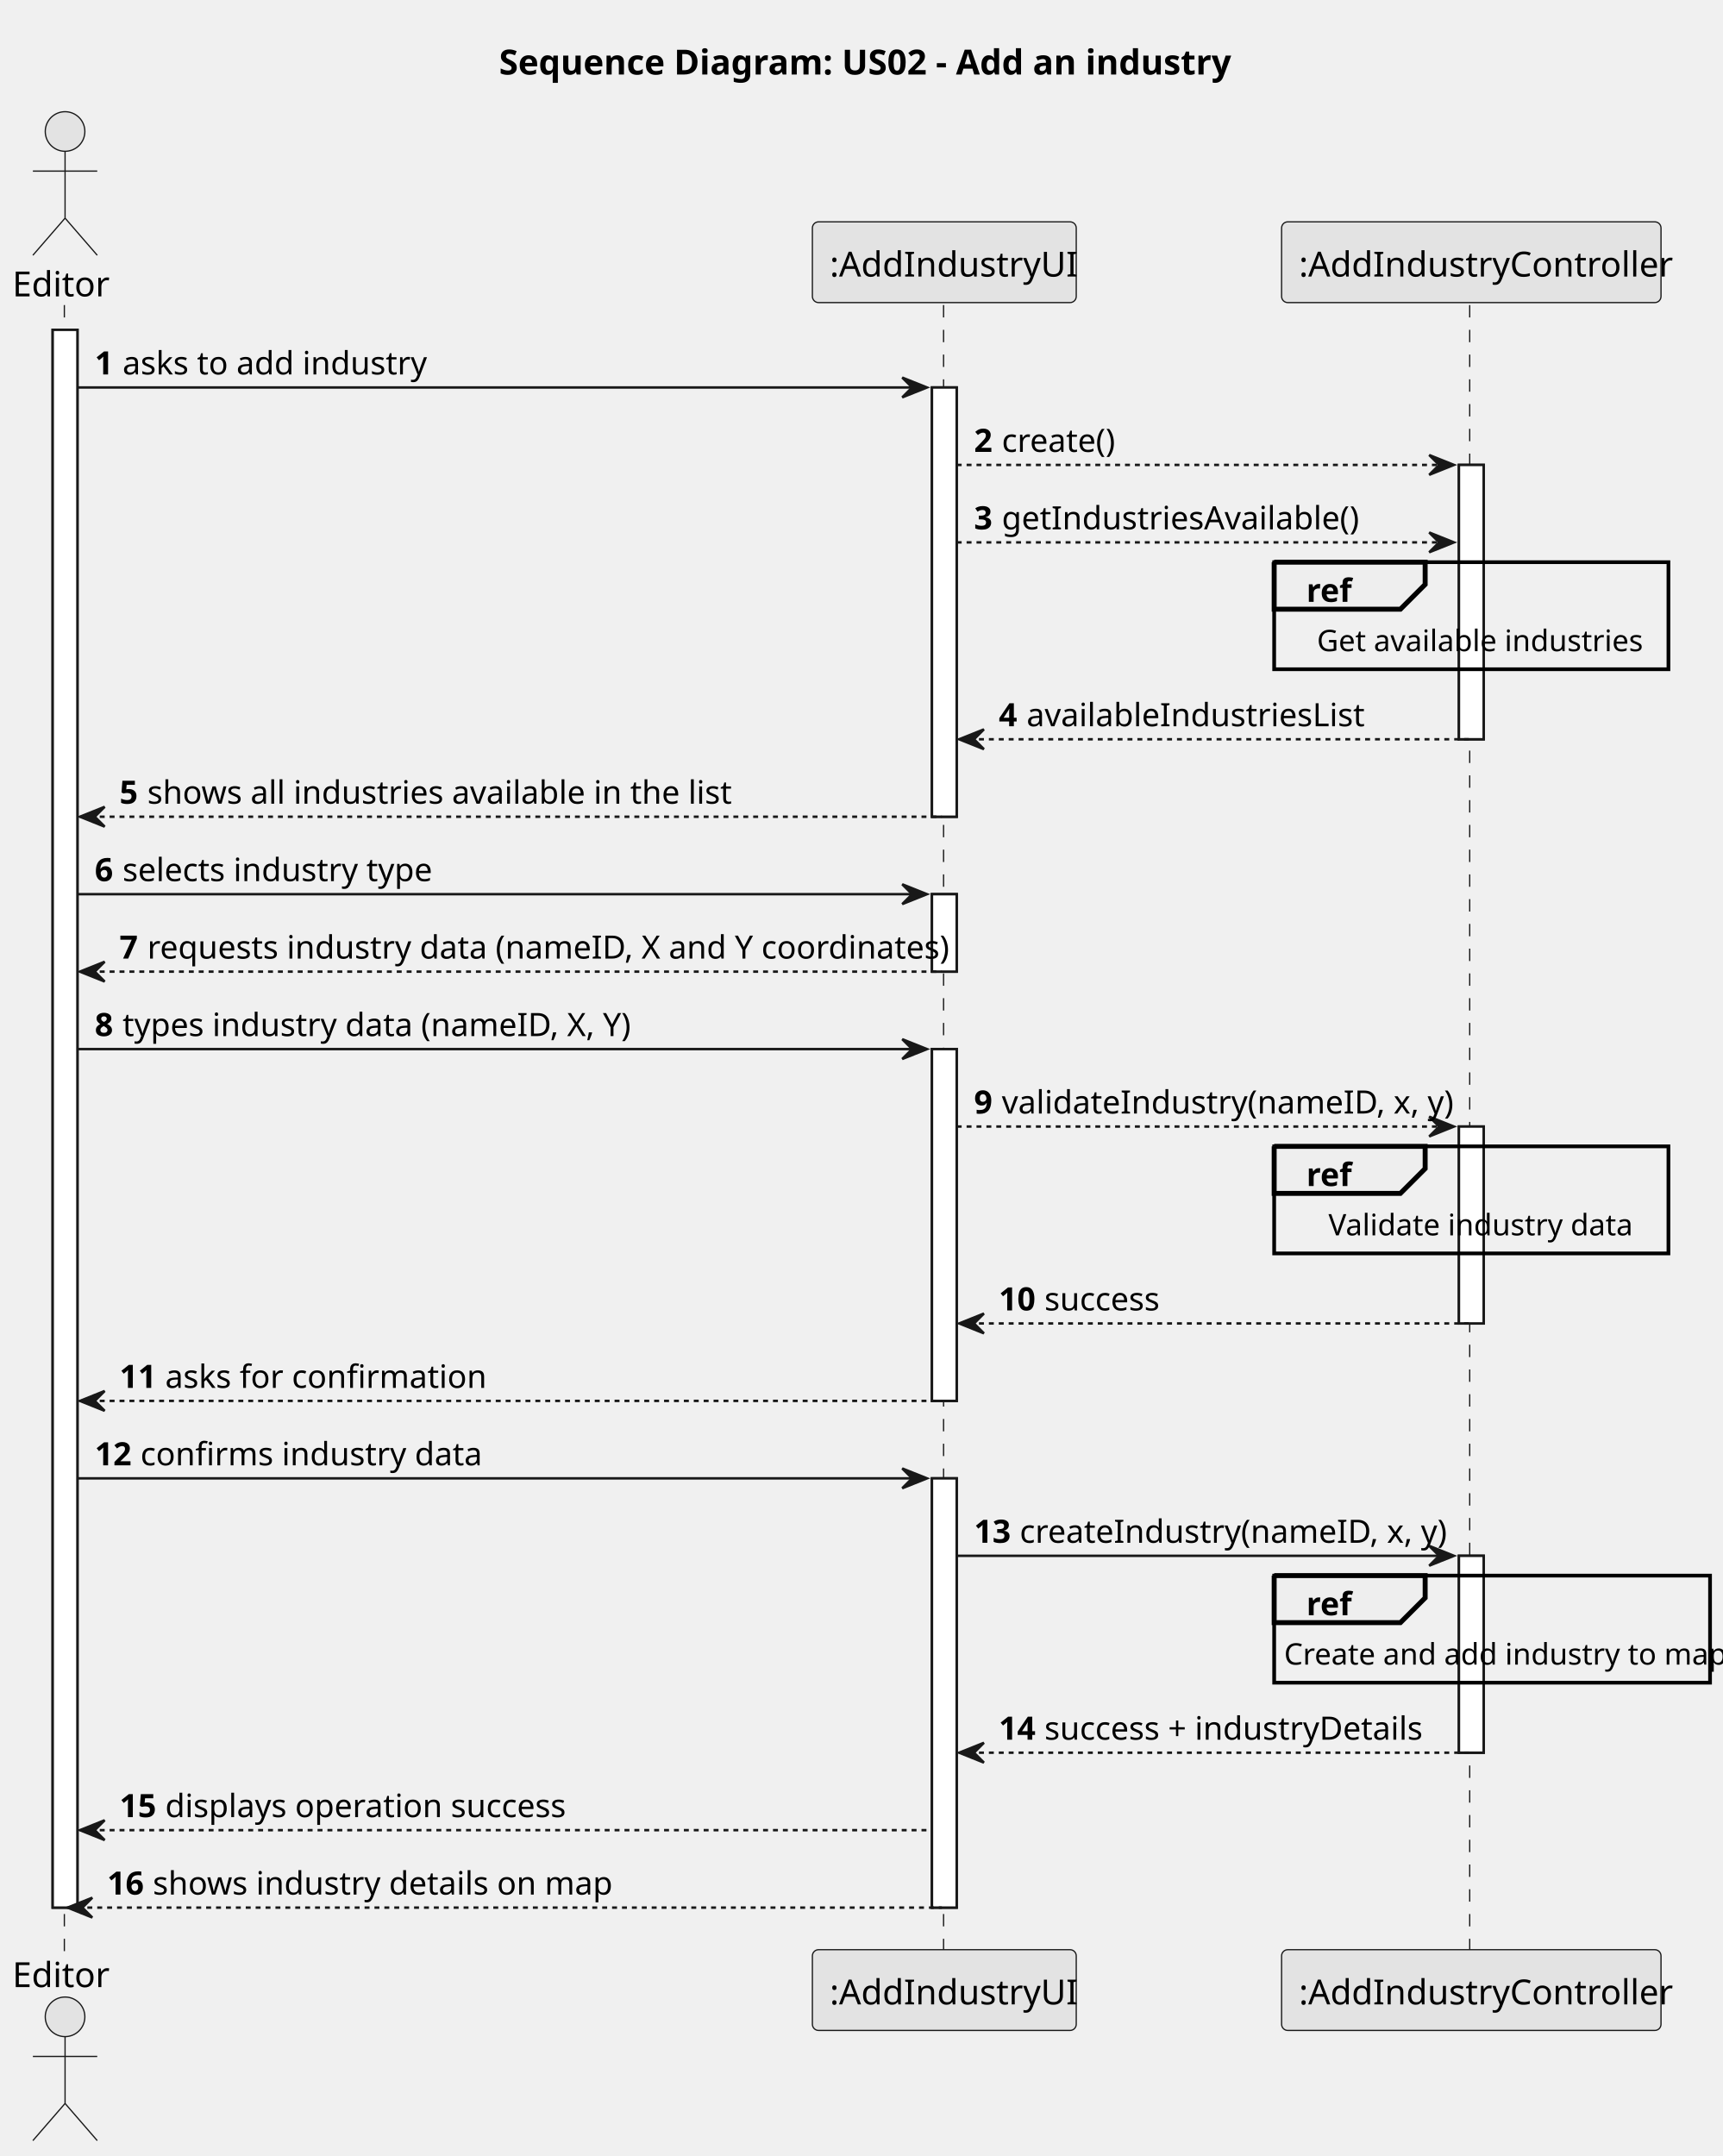
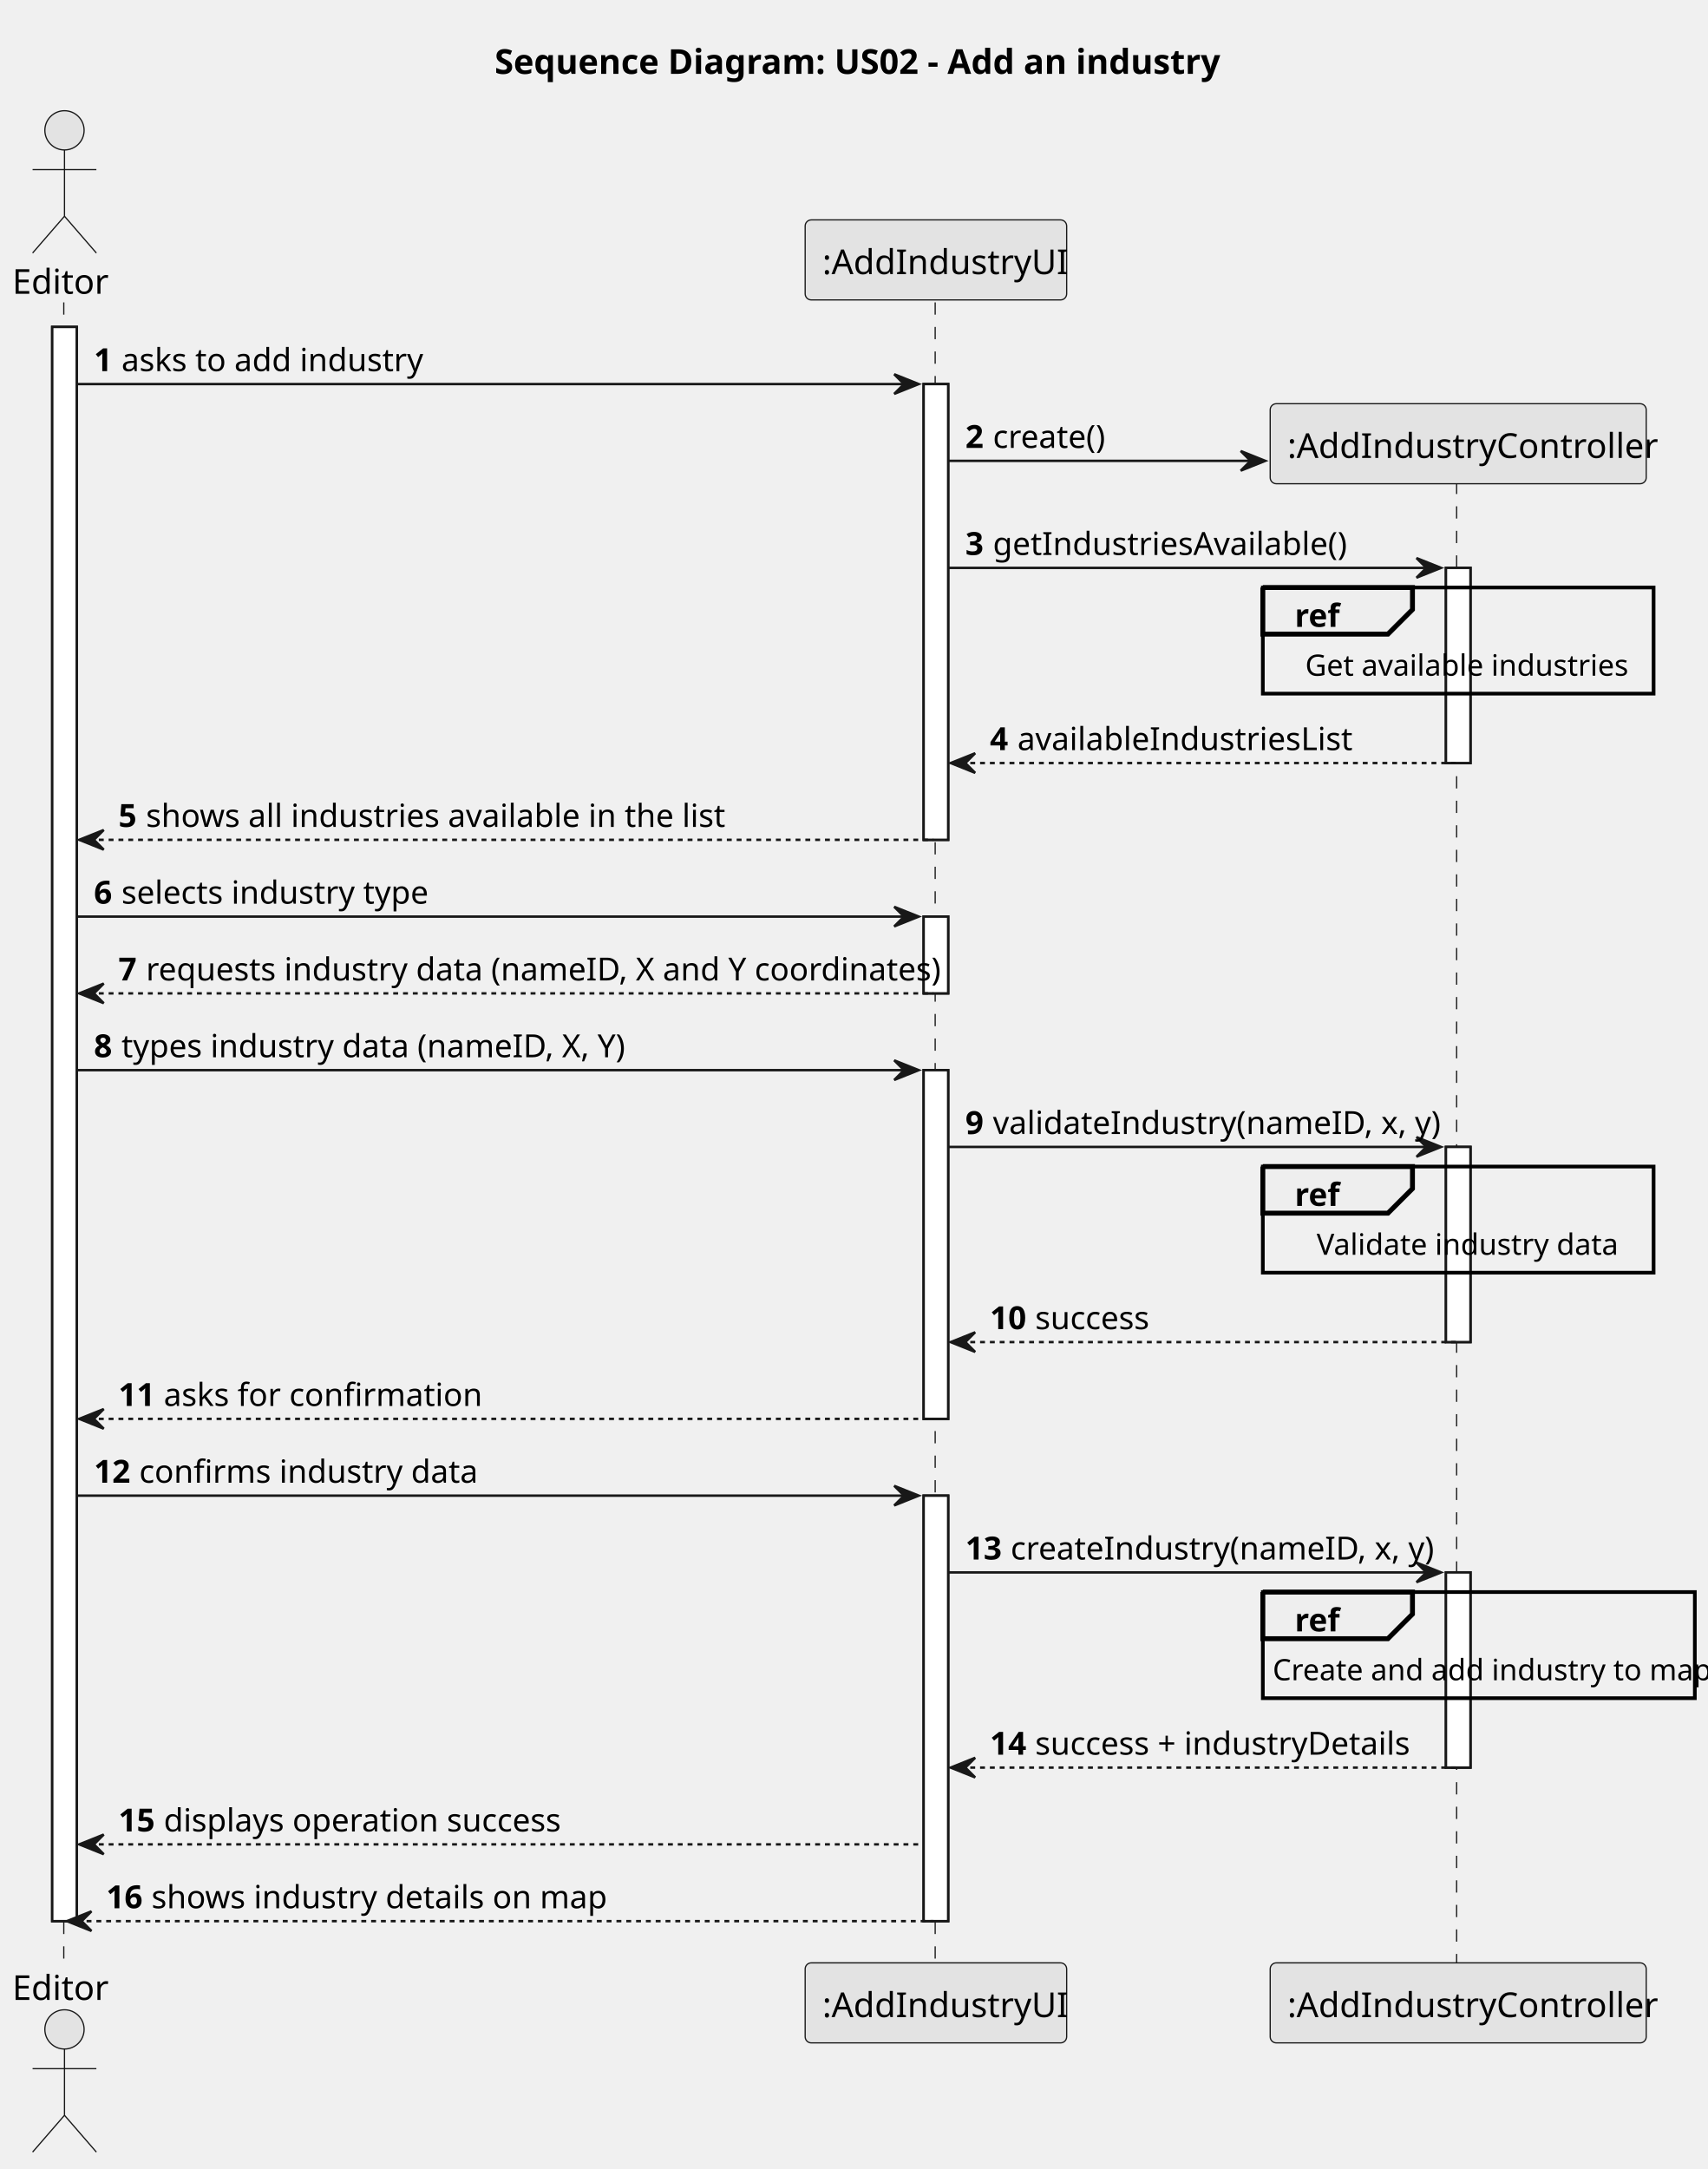
- <svg xmlns="http://www.w3.org/2000/svg" contentStyleType="text/css" height="871px" preserveAspectRatio="none" style="width:696px;height:871px;background:#FFFFFF;" version="1.1" viewBox="0 0 696 871" width="696px" zoomAndPan="magnify">
+ <svg xmlns="http://www.w3.org/2000/svg" contentStyleType="text/css" height="884px" preserveAspectRatio="none" style="width:696px;height:884px;background:#FFFFFF;" version="1.1" viewBox="0 0 696 884" width="696px" zoomAndPan="magnify">
  <defs />
  <g>
    <text fill="#000000" font-family="sans-serif" font-size="14" font-weight="bold" lengthAdjust="spacing" textLength="288.62" x="201.625" y="30.107">Sequence Diagram: US02 - Add an industry</text>
-     <rect fill="#FFFFFF" height="637.412" style="stroke:#181818;stroke-width:1.0;" width="10" x="21.286" y="133.242" />
-     <rect fill="#FFFFFF" height="173.416" style="stroke:#181818;stroke-width:1.0;" width="10" x="376.51" y="156.533" />
-     <rect fill="#FFFFFF" height="31.291" style="stroke:#181818;stroke-width:1.0;" width="10" x="376.51" y="361.24" />
-     <rect fill="#FFFFFF" height="142.125" style="stroke:#181818;stroke-width:1.0;" width="10" x="376.51" y="423.822" />
-     <rect fill="#FFFFFF" height="173.416" style="stroke:#181818;stroke-width:1.0;" width="10" x="376.51" y="597.238" />
-     <rect fill="#FFFFFF" height="110.834" style="stroke:#181818;stroke-width:1.0;" width="10" x="589.415" y="187.824" />
-     <rect fill="#FFFFFF" height="79.543" style="stroke:#181818;stroke-width:1.0;" width="10" x="589.415" y="455.113" />
-     <rect fill="#FFFFFF" height="79.543" style="stroke:#181818;stroke-width:1.0;" width="10" x="589.415" y="628.529" />
-     <line style="stroke:#181818;stroke-width:0.5;stroke-dasharray:5.0,5.0;" x1="26" x2="26" y1="123.242" y2="788.654" />
-     <line style="stroke:#181818;stroke-width:0.5;stroke-dasharray:5.0,5.0;" x1="381.21" x2="381.21" y1="123.242" y2="788.654" />
-     <line style="stroke:#181818;stroke-width:0.5;stroke-dasharray:5.0,5.0;" x1="593.771" x2="593.771" y1="123.242" y2="788.654" />
+     <rect fill="#FFFFFF" height="649.742" style="stroke:#181818;stroke-width:1.0;" width="10" x="21.286" y="133.242" />
+     <rect fill="#FFFFFF" height="185.746" style="stroke:#181818;stroke-width:1.0;" width="10" x="376.51" y="156.533" />
+     <rect fill="#FFFFFF" height="31.291" style="stroke:#181818;stroke-width:1.0;" width="10" x="376.51" y="373.57" />
+     <rect fill="#FFFFFF" height="142.125" style="stroke:#181818;stroke-width:1.0;" width="10" x="376.51" y="436.152" />
+     <rect fill="#FFFFFF" height="173.416" style="stroke:#181818;stroke-width:1.0;" width="10" x="376.51" y="609.568" />
+     <rect fill="#FFFFFF" height="79.543" style="stroke:#181818;stroke-width:1.0;" width="10" x="589.415" y="231.445" />
+     <rect fill="#FFFFFF" height="79.543" style="stroke:#181818;stroke-width:1.0;" width="10" x="589.415" y="467.443" />
+     <rect fill="#FFFFFF" height="79.543" style="stroke:#181818;stroke-width:1.0;" width="10" x="589.415" y="640.859" />
+     <line style="stroke:#181818;stroke-width:0.5;stroke-dasharray:5.0,5.0;" x1="26" x2="26" y1="123.242" y2="800.984" />
+     <line style="stroke:#181818;stroke-width:0.5;stroke-dasharray:5.0,5.0;" x1="381.21" x2="381.21" y1="123.242" y2="800.984" />
+     <line style="stroke:#181818;stroke-width:0.5;stroke-dasharray:5.0,5.0;" x1="593.771" x2="593.771" y1="196.344" y2="800.984" />
    <text fill="#000000" font-family="sans-serif" font-size="14" lengthAdjust="spacing" textLength="36.572" x="5" y="119.728">Editor</text>
    <ellipse cx="26.286" cy="53.121" fill="#E3E3E3" rx="8" ry="8" style="stroke:#181818;stroke-width:0.5;" />
    <path d="M26.286,61.121 L26.286,88.121 M13.286,69.121 L39.286,69.121 M26.286,88.121 L13.286,103.121 M26.286,88.121 L39.286,103.121 " fill="none" style="stroke:#181818;stroke-width:0.5;" />
-     <text fill="#000000" font-family="sans-serif" font-size="14" lengthAdjust="spacing" textLength="36.572" x="5" y="802.762">Editor</text>
-     <ellipse cx="26.286" cy="814.775" fill="#E3E3E3" rx="8" ry="8" style="stroke:#181818;stroke-width:0.5;" />
-     <path d="M26.286,822.775 L26.286,849.775 M13.286,830.775 L39.286,830.775 M26.286,849.775 L13.286,864.775 M26.286,849.775 L39.286,864.775 " fill="none" style="stroke:#181818;stroke-width:0.5;" />
+     <text fill="#000000" font-family="sans-serif" font-size="14" lengthAdjust="spacing" textLength="36.572" x="5" y="815.092">Editor</text>
+     <ellipse cx="26.286" cy="827.106" fill="#E3E3E3" rx="8" ry="8" style="stroke:#181818;stroke-width:0.5;" />
+     <path d="M26.286,835.106 L26.286,862.106 M13.286,843.106 L39.286,843.106 M26.286,862.106 L13.286,877.106 M26.286,862.106 L39.286,877.106 " fill="none" style="stroke:#181818;stroke-width:0.5;" />
    <rect fill="#E3E3E3" height="32.621" rx="2.5" ry="2.5" style="stroke:#181818;stroke-width:0.5;" width="106.6" x="328.21" y="89.621" />
    <text fill="#000000" font-family="sans-serif" font-size="14" lengthAdjust="spacing" textLength="92.6" x="335.21" y="111.728">:AddIndustryUI</text>
-     <rect fill="#E3E3E3" height="32.621" rx="2.5" ry="2.5" style="stroke:#181818;stroke-width:0.5;" width="106.6" x="328.21" y="787.654" />
-     <text fill="#000000" font-family="sans-serif" font-size="14" lengthAdjust="spacing" textLength="92.6" x="335.21" y="809.762">:AddIndustryUI</text>
-     <rect fill="#E3E3E3" height="32.621" rx="2.5" ry="2.5" style="stroke:#181818;stroke-width:0.5;" width="153.289" x="517.771" y="89.621" />
-     <text fill="#000000" font-family="sans-serif" font-size="14" lengthAdjust="spacing" textLength="139.289" x="524.771" y="111.728">:AddIndustryController</text>
-     <rect fill="#E3E3E3" height="32.621" rx="2.5" ry="2.5" style="stroke:#181818;stroke-width:0.5;" width="153.289" x="517.771" y="787.654" />
-     <text fill="#000000" font-family="sans-serif" font-size="14" lengthAdjust="spacing" textLength="139.289" x="524.771" y="809.762">:AddIndustryController</text>
-     <rect fill="#FFFFFF" height="637.412" style="stroke:#181818;stroke-width:1.0;" width="10" x="21.286" y="133.242" />
-     <rect fill="#FFFFFF" height="173.416" style="stroke:#181818;stroke-width:1.0;" width="10" x="376.51" y="156.533" />
-     <rect fill="#FFFFFF" height="31.291" style="stroke:#181818;stroke-width:1.0;" width="10" x="376.51" y="361.24" />
-     <rect fill="#FFFFFF" height="142.125" style="stroke:#181818;stroke-width:1.0;" width="10" x="376.51" y="423.822" />
-     <rect fill="#FFFFFF" height="173.416" style="stroke:#181818;stroke-width:1.0;" width="10" x="376.51" y="597.238" />
-     <rect fill="#FFFFFF" height="110.834" style="stroke:#181818;stroke-width:1.0;" width="10" x="589.415" y="187.824" />
-     <rect fill="#FFFFFF" height="79.543" style="stroke:#181818;stroke-width:1.0;" width="10" x="589.415" y="455.113" />
-     <rect fill="#FFFFFF" height="79.543" style="stroke:#181818;stroke-width:1.0;" width="10" x="589.415" y="628.529" />
+     <rect fill="#E3E3E3" height="32.621" rx="2.5" ry="2.5" style="stroke:#181818;stroke-width:0.5;" width="106.6" x="328.21" y="799.984" />
+     <text fill="#000000" font-family="sans-serif" font-size="14" lengthAdjust="spacing" textLength="92.6" x="335.21" y="822.092">:AddIndustryUI</text>
+     <rect fill="#E3E3E3" height="32.621" rx="2.5" ry="2.5" style="stroke:#181818;stroke-width:0.5;" width="153.289" x="517.771" y="799.984" />
+     <text fill="#000000" font-family="sans-serif" font-size="14" lengthAdjust="spacing" textLength="139.289" x="524.771" y="822.092">:AddIndustryController</text>
+     <rect fill="#FFFFFF" height="649.742" style="stroke:#181818;stroke-width:1.0;" width="10" x="21.286" y="133.242" />
+     <rect fill="#FFFFFF" height="185.746" style="stroke:#181818;stroke-width:1.0;" width="10" x="376.51" y="156.533" />
+     <rect fill="#FFFFFF" height="31.291" style="stroke:#181818;stroke-width:1.0;" width="10" x="376.51" y="373.57" />
+     <rect fill="#FFFFFF" height="142.125" style="stroke:#181818;stroke-width:1.0;" width="10" x="376.51" y="436.152" />
+     <rect fill="#FFFFFF" height="173.416" style="stroke:#181818;stroke-width:1.0;" width="10" x="376.51" y="609.568" />
+     <rect fill="#FFFFFF" height="79.543" style="stroke:#181818;stroke-width:1.0;" width="10" x="589.415" y="231.445" />
+     <rect fill="#FFFFFF" height="79.543" style="stroke:#181818;stroke-width:1.0;" width="10" x="589.415" y="467.443" />
+     <rect fill="#FFFFFF" height="79.543" style="stroke:#181818;stroke-width:1.0;" width="10" x="589.415" y="640.859" />
    <polygon fill="#181818" points="364.51,152.533,374.51,156.533,364.51,160.533,368.51,156.533" style="stroke:#181818;stroke-width:1.0;" />
    <line style="stroke:#181818;stroke-width:1.0;" x1="31.286" x2="370.51" y1="156.533" y2="156.533" />
    <text fill="#000000" font-family="sans-serif" font-size="13" font-weight="bold" lengthAdjust="spacing" textLength="7.23" x="38.286" y="151.27">1</text>
    <text fill="#000000" font-family="sans-serif" font-size="13" lengthAdjust="spacing" textLength="115.616" x="49.516" y="151.27">asks to add industry</text>
-     <polygon fill="#181818" points="577.415,183.824,587.415,187.824,577.415,191.824,581.415,187.824" style="stroke:#181818;stroke-width:1.0;" />
-     <line style="stroke:#181818;stroke-width:1.0;stroke-dasharray:2.0,2.0;" x1="386.51" x2="583.415" y1="187.824" y2="187.824" />
+     <polygon fill="#181818" points="505.771,183.824,515.771,187.824,505.771,191.824,509.771,187.824" style="stroke:#181818;stroke-width:1.0;" />
+     <line style="stroke:#181818;stroke-width:1.0;" x1="386.51" x2="511.771" y1="187.824" y2="187.824" />
    <text fill="#000000" font-family="sans-serif" font-size="13" font-weight="bold" lengthAdjust="spacing" textLength="7.23" x="393.51" y="182.561">2</text>
    <text fill="#000000" font-family="sans-serif" font-size="13" lengthAdjust="spacing" textLength="44.789" x="404.74" y="182.561">create()</text>
-     <polygon fill="#181818" points="577.415,215.115,587.415,219.115,577.415,223.115,581.415,219.115" style="stroke:#181818;stroke-width:1.0;" />
-     <line style="stroke:#181818;stroke-width:1.0;stroke-dasharray:2.0,2.0;" x1="386.51" x2="583.415" y1="219.115" y2="219.115" />
-     <text fill="#000000" font-family="sans-serif" font-size="13" font-weight="bold" lengthAdjust="spacing" textLength="7.23" x="393.51" y="213.852">3</text>
-     <text fill="#000000" font-family="sans-serif" font-size="13" lengthAdjust="spacing" textLength="135.846" x="404.74" y="213.852">getIndustriesAvailable()</text>
-     <rect fill="none" height="43.252" style="stroke:#000000;stroke-width:1.5;" width="159.289" x="514.771" y="227.115" />
-     <path d="M514.771,227.115 L575.771,227.115 L575.771,236.115 L565.771,246.115 L514.771,246.115 L514.771,227.115 " fill="#EEEEEE" style="stroke:#000000;stroke-width:2.0;" />
-     <text fill="#000000" font-family="sans-serif" font-size="13" font-weight="bold" lengthAdjust="spacing" textLength="16.618" x="527.771" y="243.144">ref</text>
-     <text fill="#000000" font-family="sans-serif" font-size="12" lengthAdjust="spacing" textLength="124.734" x="532.048" y="263.065">Get available industries</text>
-     <polygon fill="#181818" points="397.51,294.658,387.51,298.658,397.51,302.658,393.51,298.658" style="stroke:#181818;stroke-width:1.0;" />
-     <line style="stroke:#181818;stroke-width:1.0;stroke-dasharray:2.0,2.0;" x1="391.51" x2="593.415" y1="298.658" y2="298.658" />
-     <text fill="#000000" font-family="sans-serif" font-size="13" font-weight="bold" lengthAdjust="spacing" textLength="7.23" x="403.51" y="293.396">4</text>
-     <text fill="#000000" font-family="sans-serif" font-size="13" lengthAdjust="spacing" textLength="127.905" x="414.74" y="293.396">availableIndustriesList</text>
-     <polygon fill="#181818" points="42.286,325.949,32.286,329.949,42.286,333.949,38.286,329.949" style="stroke:#181818;stroke-width:1.0;" />
-     <line style="stroke:#181818;stroke-width:1.0;stroke-dasharray:2.0,2.0;" x1="36.286" x2="380.51" y1="329.949" y2="329.949" />
-     <text fill="#000000" font-family="sans-serif" font-size="13" font-weight="bold" lengthAdjust="spacing" textLength="7.23" x="48.286" y="324.687">5</text>
-     <text fill="#000000" font-family="sans-serif" font-size="13" lengthAdjust="spacing" textLength="222.555" x="59.516" y="324.687">shows all industries available in the list</text>
-     <polygon fill="#181818" points="364.51,357.24,374.51,361.24,364.51,365.24,368.51,361.24" style="stroke:#181818;stroke-width:1.0;" />
-     <line style="stroke:#181818;stroke-width:1.0;" x1="31.286" x2="370.51" y1="361.24" y2="361.24" />
-     <text fill="#000000" font-family="sans-serif" font-size="13" font-weight="bold" lengthAdjust="spacing" textLength="7.23" x="38.286" y="355.978">6</text>
-     <text fill="#000000" font-family="sans-serif" font-size="13" lengthAdjust="spacing" textLength="117.774" x="49.516" y="355.978">selects industry type</text>
-     <polygon fill="#181818" points="42.286,388.531,32.286,392.531,42.286,396.531,38.286,392.531" style="stroke:#181818;stroke-width:1.0;" />
-     <line style="stroke:#181818;stroke-width:1.0;stroke-dasharray:2.0,2.0;" x1="36.286" x2="380.51" y1="392.531" y2="392.531" />
-     <text fill="#000000" font-family="sans-serif" font-size="13" font-weight="bold" lengthAdjust="spacing" textLength="7.23" x="48.286" y="387.269">7</text>
-     <text fill="#000000" font-family="sans-serif" font-size="13" lengthAdjust="spacing" textLength="309.994" x="59.516" y="387.269">requests industry data (nameID, X and Y coordinates)</text>
-     <polygon fill="#181818" points="364.51,419.822,374.51,423.822,364.51,427.822,368.51,423.822" style="stroke:#181818;stroke-width:1.0;" />
-     <line style="stroke:#181818;stroke-width:1.0;" x1="31.286" x2="370.51" y1="423.822" y2="423.822" />
-     <text fill="#000000" font-family="sans-serif" font-size="13" font-weight="bold" lengthAdjust="spacing" textLength="7.23" x="38.286" y="418.56">8</text>
-     <text fill="#000000" font-family="sans-serif" font-size="13" lengthAdjust="spacing" textLength="198.694" x="49.516" y="418.56">types industry data (nameID, X, Y)</text>
-     <polygon fill="#181818" points="577.415,451.113,587.415,455.113,577.415,459.113,581.415,455.113" style="stroke:#181818;stroke-width:1.0;" />
-     <line style="stroke:#181818;stroke-width:1.0;stroke-dasharray:2.0,2.0;" x1="386.51" x2="583.415" y1="455.113" y2="455.113" />
-     <text fill="#000000" font-family="sans-serif" font-size="13" font-weight="bold" lengthAdjust="spacing" textLength="7.23" x="393.51" y="449.851">9</text>
-     <text fill="#000000" font-family="sans-serif" font-size="13" lengthAdjust="spacing" textLength="172.675" x="404.74" y="449.851">validateIndustry(nameID, x, y)</text>
-     <rect fill="none" height="43.252" style="stroke:#000000;stroke-width:1.5;" width="159.289" x="514.771" y="463.113" />
-     <path d="M514.771,463.113 L575.771,463.113 L575.771,472.113 L565.771,482.113 L514.771,482.113 L514.771,463.113 " fill="#EEEEEE" style="stroke:#000000;stroke-width:2.0;" />
-     <text fill="#000000" font-family="sans-serif" font-size="13" font-weight="bold" lengthAdjust="spacing" textLength="16.618" x="527.771" y="479.142">ref</text>
-     <text fill="#000000" font-family="sans-serif" font-size="12" lengthAdjust="spacing" textLength="115.406" x="536.712" y="499.062">Validate industry data</text>
-     <polygon fill="#181818" points="397.51,530.656,387.51,534.656,397.51,538.656,393.51,534.656" style="stroke:#181818;stroke-width:1.0;" />
-     <line style="stroke:#181818;stroke-width:1.0;stroke-dasharray:2.0,2.0;" x1="391.51" x2="593.415" y1="534.656" y2="534.656" />
-     <text fill="#000000" font-family="sans-serif" font-size="13" font-weight="bold" lengthAdjust="spacing" textLength="14.46" x="403.51" y="529.394">10</text>
-     <text fill="#000000" font-family="sans-serif" font-size="13" lengthAdjust="spacing" textLength="46.96" x="421.97" y="529.394">success</text>
-     <polygon fill="#181818" points="42.286,561.947,32.286,565.947,42.286,569.947,38.286,565.947" style="stroke:#181818;stroke-width:1.0;" />
-     <line style="stroke:#181818;stroke-width:1.0;stroke-dasharray:2.0,2.0;" x1="36.286" x2="380.51" y1="565.947" y2="565.947" />
-     <text fill="#000000" font-family="sans-serif" font-size="13" font-weight="bold" lengthAdjust="spacing" textLength="14.46" x="48.286" y="560.685">11</text>
-     <text fill="#000000" font-family="sans-serif" font-size="13" lengthAdjust="spacing" textLength="119.933" x="66.746" y="560.685">asks for confirmation</text>
-     <polygon fill="#181818" points="364.51,593.238,374.51,597.238,364.51,601.238,368.51,597.238" style="stroke:#181818;stroke-width:1.0;" />
-     <line style="stroke:#181818;stroke-width:1.0;" x1="31.286" x2="370.51" y1="597.238" y2="597.238" />
-     <text fill="#000000" font-family="sans-serif" font-size="13" font-weight="bold" lengthAdjust="spacing" textLength="14.46" x="38.286" y="591.976">12</text>
-     <text fill="#000000" font-family="sans-serif" font-size="13" lengthAdjust="spacing" textLength="127.163" x="56.746" y="591.976">confirms industry data</text>
-     <polygon fill="#181818" points="577.415,624.529,587.415,628.529,577.415,632.529,581.415,628.529" style="stroke:#181818;stroke-width:1.0;" />
-     <line style="stroke:#181818;stroke-width:1.0;" x1="386.51" x2="583.415" y1="628.529" y2="628.529" />
-     <text fill="#000000" font-family="sans-serif" font-size="13" font-weight="bold" lengthAdjust="spacing" textLength="14.46" x="393.51" y="623.267">13</text>
-     <text fill="#000000" font-family="sans-serif" font-size="13" lengthAdjust="spacing" textLength="163.998" x="411.97" y="623.267">createIndustry(nameID, x, y)</text>
-     <rect fill="none" height="43.252" style="stroke:#000000;stroke-width:1.5;" width="176.1" x="514.771" y="636.529" />
-     <path d="M514.771,636.529 L575.771,636.529 L575.771,645.529 L565.771,655.529 L514.771,655.529 L514.771,636.529 " fill="#EEEEEE" style="stroke:#000000;stroke-width:2.0;" />
-     <text fill="#000000" font-family="sans-serif" font-size="13" font-weight="bold" lengthAdjust="spacing" textLength="16.618" x="527.771" y="652.558">ref</text>
-     <text fill="#000000" font-family="sans-serif" font-size="12" lengthAdjust="spacing" textLength="168.1" x="518.771" y="672.479">Create and add industry to map</text>
-     <polygon fill="#181818" points="397.51,704.072,387.51,708.072,397.51,712.072,393.51,708.072" style="stroke:#181818;stroke-width:1.0;" />
-     <line style="stroke:#181818;stroke-width:1.0;stroke-dasharray:2.0,2.0;" x1="391.51" x2="593.415" y1="708.072" y2="708.072" />
-     <text fill="#000000" font-family="sans-serif" font-size="13" font-weight="bold" lengthAdjust="spacing" textLength="14.46" x="403.51" y="702.81">14</text>
-     <text fill="#000000" font-family="sans-serif" font-size="13" lengthAdjust="spacing" textLength="147.031" x="421.97" y="702.81">success + industryDetails</text>
-     <polygon fill="#181818" points="42.286,735.363,32.286,739.363,42.286,743.363,38.286,739.363" style="stroke:#181818;stroke-width:1.0;" />
-     <line style="stroke:#181818;stroke-width:1.0;stroke-dasharray:2.0,2.0;" x1="36.286" x2="375.51" y1="739.363" y2="739.363" />
-     <text fill="#000000" font-family="sans-serif" font-size="13" font-weight="bold" lengthAdjust="spacing" textLength="14.46" x="48.286" y="734.101">15</text>
-     <text fill="#000000" font-family="sans-serif" font-size="13" lengthAdjust="spacing" textLength="155.359" x="66.746" y="734.101">displays operation success</text>
-     <polygon fill="#181818" points="37.286,766.654,27.286,770.654,37.286,774.654,33.286,770.654" style="stroke:#181818;stroke-width:1.0;" />
-     <line style="stroke:#181818;stroke-width:1.0;stroke-dasharray:2.0,2.0;" x1="31.286" x2="380.51" y1="770.654" y2="770.654" />
-     <text fill="#000000" font-family="sans-serif" font-size="13" font-weight="bold" lengthAdjust="spacing" textLength="14.46" x="43.286" y="765.392">16</text>
-     <text fill="#000000" font-family="sans-serif" font-size="13" lengthAdjust="spacing" textLength="174.142" x="61.746" y="765.392">shows industry details on map</text>
+     <rect fill="#E3E3E3" height="32.621" rx="2.5" ry="2.5" style="stroke:#181818;stroke-width:0.5;" width="153.289" x="517.771" y="164.533" />
+     <text fill="#000000" font-family="sans-serif" font-size="14" lengthAdjust="spacing" textLength="139.289" x="524.771" y="186.641">:AddIndustryController</text>
+     <polygon fill="#181818" points="577.415,227.445,587.415,231.445,577.415,235.445,581.415,231.445" style="stroke:#181818;stroke-width:1.0;" />
+     <line style="stroke:#181818;stroke-width:1.0;" x1="386.51" x2="583.415" y1="231.445" y2="231.445" />
+     <text fill="#000000" font-family="sans-serif" font-size="13" font-weight="bold" lengthAdjust="spacing" textLength="7.23" x="393.51" y="226.183">3</text>
+     <text fill="#000000" font-family="sans-serif" font-size="13" lengthAdjust="spacing" textLength="135.846" x="404.74" y="226.183">getIndustriesAvailable()</text>
+     <rect fill="none" height="43.252" style="stroke:#000000;stroke-width:1.5;" width="159.289" x="514.771" y="239.445" />
+     <path d="M514.771,239.445 L575.771,239.445 L575.771,248.445 L565.771,258.445 L514.771,258.445 L514.771,239.445 " fill="#EEEEEE" style="stroke:#000000;stroke-width:2.0;" />
+     <text fill="#000000" font-family="sans-serif" font-size="13" font-weight="bold" lengthAdjust="spacing" textLength="16.618" x="527.771" y="255.474">ref</text>
+     <text fill="#000000" font-family="sans-serif" font-size="12" lengthAdjust="spacing" textLength="124.734" x="532.048" y="275.394">Get available industries</text>
+     <polygon fill="#181818" points="397.51,306.988,387.51,310.988,397.51,314.988,393.51,310.988" style="stroke:#181818;stroke-width:1.0;" />
+     <line style="stroke:#181818;stroke-width:1.0;stroke-dasharray:2.0,2.0;" x1="391.51" x2="593.415" y1="310.988" y2="310.988" />
+     <text fill="#000000" font-family="sans-serif" font-size="13" font-weight="bold" lengthAdjust="spacing" textLength="7.23" x="403.51" y="305.726">4</text>
+     <text fill="#000000" font-family="sans-serif" font-size="13" lengthAdjust="spacing" textLength="127.905" x="414.74" y="305.726">availableIndustriesList</text>
+     <polygon fill="#181818" points="42.286,338.279,32.286,342.279,42.286,346.279,38.286,342.279" style="stroke:#181818;stroke-width:1.0;" />
+     <line style="stroke:#181818;stroke-width:1.0;stroke-dasharray:2.0,2.0;" x1="36.286" x2="380.51" y1="342.279" y2="342.279" />
+     <text fill="#000000" font-family="sans-serif" font-size="13" font-weight="bold" lengthAdjust="spacing" textLength="7.23" x="48.286" y="337.017">5</text>
+     <text fill="#000000" font-family="sans-serif" font-size="13" lengthAdjust="spacing" textLength="222.555" x="59.516" y="337.017">shows all industries available in the list</text>
+     <polygon fill="#181818" points="364.51,369.57,374.51,373.57,364.51,377.57,368.51,373.57" style="stroke:#181818;stroke-width:1.0;" />
+     <line style="stroke:#181818;stroke-width:1.0;" x1="31.286" x2="370.51" y1="373.57" y2="373.57" />
+     <text fill="#000000" font-family="sans-serif" font-size="13" font-weight="bold" lengthAdjust="spacing" textLength="7.23" x="38.286" y="368.308">6</text>
+     <text fill="#000000" font-family="sans-serif" font-size="13" lengthAdjust="spacing" textLength="117.774" x="49.516" y="368.308">selects industry type</text>
+     <polygon fill="#181818" points="42.286,400.861,32.286,404.861,42.286,408.861,38.286,404.861" style="stroke:#181818;stroke-width:1.0;" />
+     <line style="stroke:#181818;stroke-width:1.0;stroke-dasharray:2.0,2.0;" x1="36.286" x2="380.51" y1="404.861" y2="404.861" />
+     <text fill="#000000" font-family="sans-serif" font-size="13" font-weight="bold" lengthAdjust="spacing" textLength="7.23" x="48.286" y="399.599">7</text>
+     <text fill="#000000" font-family="sans-serif" font-size="13" lengthAdjust="spacing" textLength="309.994" x="59.516" y="399.599">requests industry data (nameID, X and Y coordinates)</text>
+     <polygon fill="#181818" points="364.51,432.152,374.51,436.152,364.51,440.152,368.51,436.152" style="stroke:#181818;stroke-width:1.0;" />
+     <line style="stroke:#181818;stroke-width:1.0;" x1="31.286" x2="370.51" y1="436.152" y2="436.152" />
+     <text fill="#000000" font-family="sans-serif" font-size="13" font-weight="bold" lengthAdjust="spacing" textLength="7.23" x="38.286" y="430.89">8</text>
+     <text fill="#000000" font-family="sans-serif" font-size="13" lengthAdjust="spacing" textLength="198.694" x="49.516" y="430.89">types industry data (nameID, X, Y)</text>
+     <polygon fill="#181818" points="577.415,463.443,587.415,467.443,577.415,471.443,581.415,467.443" style="stroke:#181818;stroke-width:1.0;" />
+     <line style="stroke:#181818;stroke-width:1.0;" x1="386.51" x2="583.415" y1="467.443" y2="467.443" />
+     <text fill="#000000" font-family="sans-serif" font-size="13" font-weight="bold" lengthAdjust="spacing" textLength="7.23" x="393.51" y="462.181">9</text>
+     <text fill="#000000" font-family="sans-serif" font-size="13" lengthAdjust="spacing" textLength="172.675" x="404.74" y="462.181">validateIndustry(nameID, x, y)</text>
+     <rect fill="none" height="43.252" style="stroke:#000000;stroke-width:1.5;" width="159.289" x="514.771" y="475.443" />
+     <path d="M514.771,475.443 L575.771,475.443 L575.771,484.443 L565.771,494.443 L514.771,494.443 L514.771,475.443 " fill="#EEEEEE" style="stroke:#000000;stroke-width:2.0;" />
+     <text fill="#000000" font-family="sans-serif" font-size="13" font-weight="bold" lengthAdjust="spacing" textLength="16.618" x="527.771" y="491.472">ref</text>
+     <text fill="#000000" font-family="sans-serif" font-size="12" lengthAdjust="spacing" textLength="115.406" x="536.712" y="511.393">Validate industry data</text>
+     <polygon fill="#181818" points="397.51,542.986,387.51,546.986,397.51,550.986,393.51,546.986" style="stroke:#181818;stroke-width:1.0;" />
+     <line style="stroke:#181818;stroke-width:1.0;stroke-dasharray:2.0,2.0;" x1="391.51" x2="593.415" y1="546.986" y2="546.986" />
+     <text fill="#000000" font-family="sans-serif" font-size="13" font-weight="bold" lengthAdjust="spacing" textLength="14.46" x="403.51" y="541.724">10</text>
+     <text fill="#000000" font-family="sans-serif" font-size="13" lengthAdjust="spacing" textLength="46.96" x="421.97" y="541.724">success</text>
+     <polygon fill="#181818" points="42.286,574.277,32.286,578.277,42.286,582.277,38.286,578.277" style="stroke:#181818;stroke-width:1.0;" />
+     <line style="stroke:#181818;stroke-width:1.0;stroke-dasharray:2.0,2.0;" x1="36.286" x2="380.51" y1="578.277" y2="578.277" />
+     <text fill="#000000" font-family="sans-serif" font-size="13" font-weight="bold" lengthAdjust="spacing" textLength="14.46" x="48.286" y="573.015">11</text>
+     <text fill="#000000" font-family="sans-serif" font-size="13" lengthAdjust="spacing" textLength="119.933" x="66.746" y="573.015">asks for confirmation</text>
+     <polygon fill="#181818" points="364.51,605.568,374.51,609.568,364.51,613.568,368.51,609.568" style="stroke:#181818;stroke-width:1.0;" />
+     <line style="stroke:#181818;stroke-width:1.0;" x1="31.286" x2="370.51" y1="609.568" y2="609.568" />
+     <text fill="#000000" font-family="sans-serif" font-size="13" font-weight="bold" lengthAdjust="spacing" textLength="14.46" x="38.286" y="604.306">12</text>
+     <text fill="#000000" font-family="sans-serif" font-size="13" lengthAdjust="spacing" textLength="127.163" x="56.746" y="604.306">confirms industry data</text>
+     <polygon fill="#181818" points="577.415,636.859,587.415,640.859,577.415,644.859,581.415,640.859" style="stroke:#181818;stroke-width:1.0;" />
+     <line style="stroke:#181818;stroke-width:1.0;" x1="386.51" x2="583.415" y1="640.859" y2="640.859" />
+     <text fill="#000000" font-family="sans-serif" font-size="13" font-weight="bold" lengthAdjust="spacing" textLength="14.46" x="393.51" y="635.597">13</text>
+     <text fill="#000000" font-family="sans-serif" font-size="13" lengthAdjust="spacing" textLength="163.998" x="411.97" y="635.597">createIndustry(nameID, x, y)</text>
+     <rect fill="none" height="43.252" style="stroke:#000000;stroke-width:1.5;" width="176.1" x="514.771" y="648.859" />
+     <path d="M514.771,648.859 L575.771,648.859 L575.771,657.859 L565.771,667.859 L514.771,667.859 L514.771,648.859 " fill="#EEEEEE" style="stroke:#000000;stroke-width:2.0;" />
+     <text fill="#000000" font-family="sans-serif" font-size="13" font-weight="bold" lengthAdjust="spacing" textLength="16.618" x="527.771" y="664.888">ref</text>
+     <text fill="#000000" font-family="sans-serif" font-size="12" lengthAdjust="spacing" textLength="168.1" x="518.771" y="684.809">Create and add industry to map</text>
+     <polygon fill="#181818" points="397.51,716.402,387.51,720.402,397.51,724.402,393.51,720.402" style="stroke:#181818;stroke-width:1.0;" />
+     <line style="stroke:#181818;stroke-width:1.0;stroke-dasharray:2.0,2.0;" x1="391.51" x2="593.415" y1="720.402" y2="720.402" />
+     <text fill="#000000" font-family="sans-serif" font-size="13" font-weight="bold" lengthAdjust="spacing" textLength="14.46" x="403.51" y="715.14">14</text>
+     <text fill="#000000" font-family="sans-serif" font-size="13" lengthAdjust="spacing" textLength="147.031" x="421.97" y="715.14">success + industryDetails</text>
+     <polygon fill="#181818" points="42.286,747.693,32.286,751.693,42.286,755.693,38.286,751.693" style="stroke:#181818;stroke-width:1.0;" />
+     <line style="stroke:#181818;stroke-width:1.0;stroke-dasharray:2.0,2.0;" x1="36.286" x2="375.51" y1="751.693" y2="751.693" />
+     <text fill="#000000" font-family="sans-serif" font-size="13" font-weight="bold" lengthAdjust="spacing" textLength="14.46" x="48.286" y="746.431">15</text>
+     <text fill="#000000" font-family="sans-serif" font-size="13" lengthAdjust="spacing" textLength="155.359" x="66.746" y="746.431">displays operation success</text>
+     <polygon fill="#181818" points="37.286,778.984,27.286,782.984,37.286,786.984,33.286,782.984" style="stroke:#181818;stroke-width:1.0;" />
+     <line style="stroke:#181818;stroke-width:1.0;stroke-dasharray:2.0,2.0;" x1="31.286" x2="380.51" y1="782.984" y2="782.984" />
+     <text fill="#000000" font-family="sans-serif" font-size="13" font-weight="bold" lengthAdjust="spacing" textLength="14.46" x="43.286" y="777.722">16</text>
+     <text fill="#000000" font-family="sans-serif" font-size="13" lengthAdjust="spacing" textLength="174.142" x="61.746" y="777.722">shows industry details on map</text>
  </g>
</svg>
